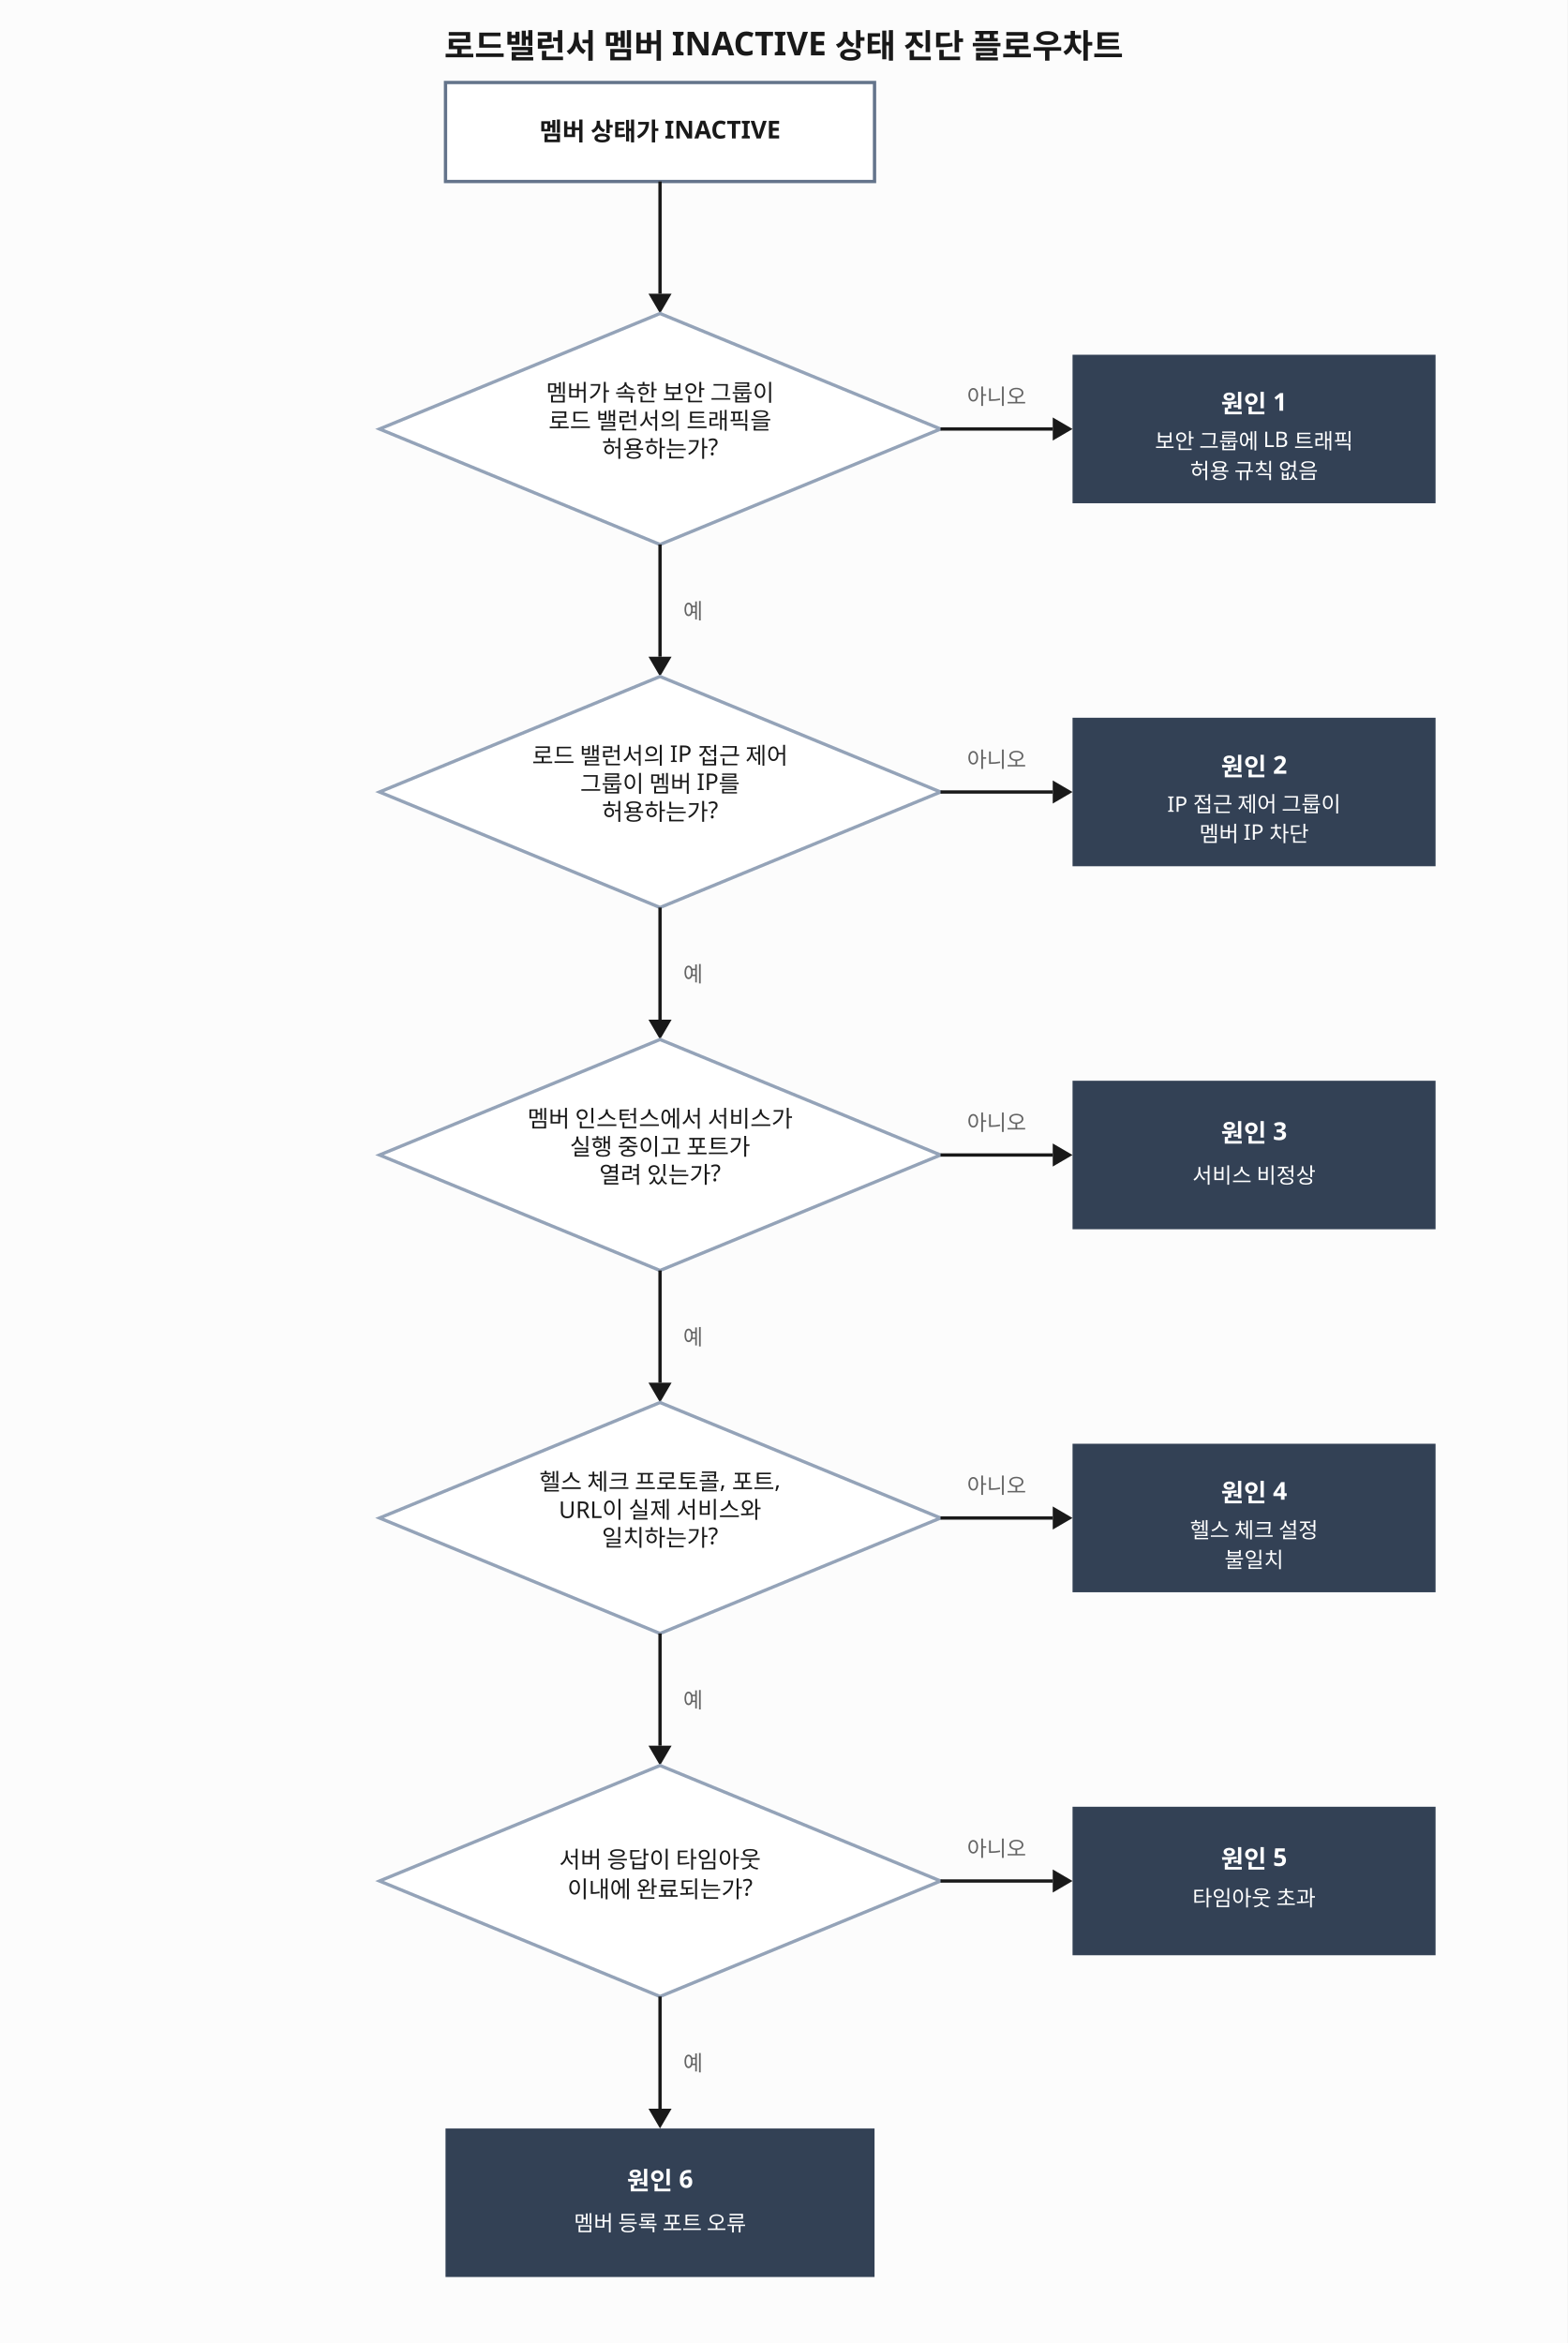
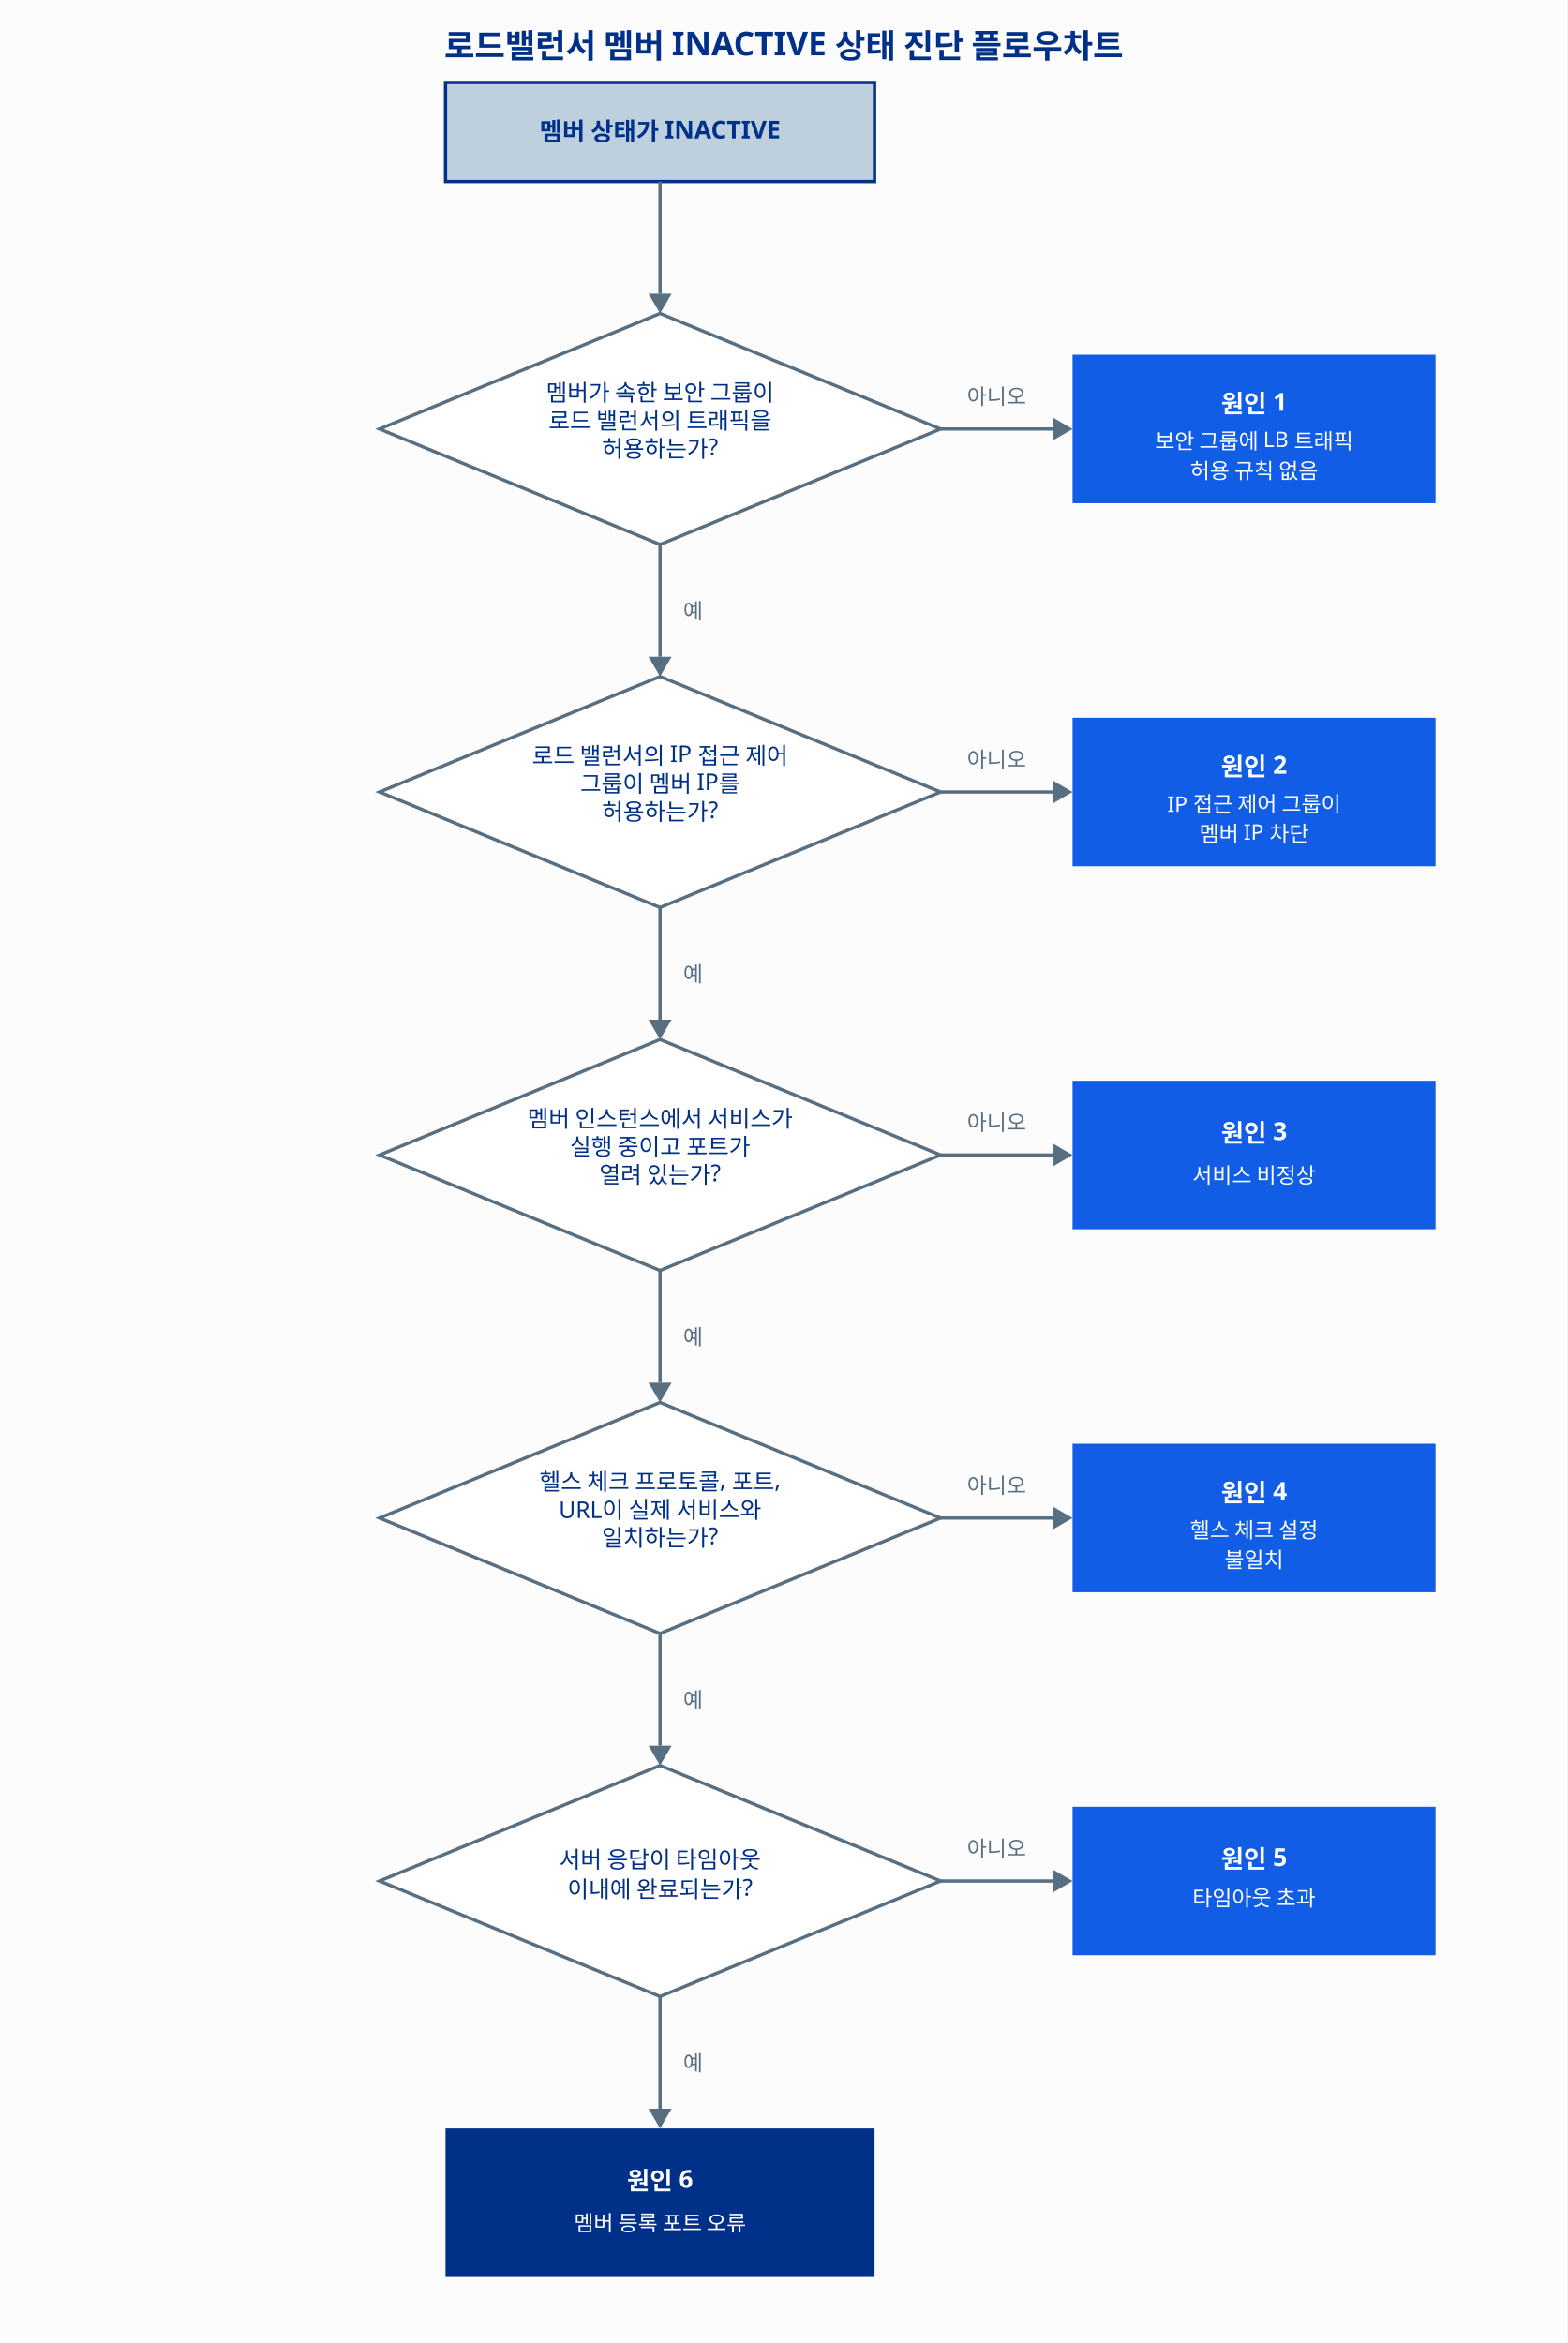
- <svg xmlns="http://www.w3.org/2000/svg" viewBox="0 0 950 1420" font-family="Pretendard, 'Malgun Gothic', sans-serif">
+ <svg xmlns="http://www.w3.org/2000/svg" viewBox="0 0 950 1420" font-family="Noto Sans KR, NanumSquare, sans-serif">
  <rect x="0" y="0" width="950" height="1420" fill="#FCFCFC" />
-   <text x="475" y="35" text-anchor="middle" font-size="20" font-weight="600" fill="#191919">로드밸런서 멤버 INACTIVE 상태 진단 플로우차트</text>
-   <rect x="270" y="50" width="260" height="60" rx="0" fill="#FFFFFF" stroke="#64748B" stroke-width="2" />
-   <text x="400" y="85" text-anchor="middle" font-size="15" font-weight="600" fill="#191919">멤버 상태가 INACTIVE</text>
-   <line x1="400" y1="110" x2="400" y2="178" stroke="#191919" stroke-width="2" />
-   <polygon points="393,178 407,178 400,190" fill="#191919" />
-   <polygon points="400,190 570,260 400,330 230,260" fill="#FFFFFF" stroke="#94A3B8" stroke-width="2" />
-   <text x="400" y="243" text-anchor="middle" font-size="14" fill="#191919">멤버가 속한 보안 그룹이</text>
-   <text x="400" y="260" text-anchor="middle" font-size="14" fill="#191919">로드 밸런서의 트래픽을</text>
-   <text x="400" y="277" text-anchor="middle" font-size="14" fill="#191919">허용하는가?</text>
-   <line x1="570" y1="260" x2="638" y2="260" stroke="#191919" stroke-width="2" />
-   <polygon points="638,253 638,267 650,260" fill="#191919" />
-   <text x="604" y="245" text-anchor="middle" font-size="13" fill="#646464">아니오</text>
-   <rect x="650" y="215" width="220" height="90" fill="#334155" />
+   <text x="475" y="35" text-anchor="middle" font-size="20" font-weight="600" fill="#003087">로드밸런서 멤버 INACTIVE 상태 진단 플로우차트</text>
+   <rect x="270" y="50" width="260" height="60" rx="0" fill="#BED0DE" stroke="#003087" stroke-width="2" />
+   <text x="400" y="85" text-anchor="middle" font-size="15" font-weight="600" fill="#003087">멤버 상태가 INACTIVE</text>
+   <line x1="400" y1="110" x2="400" y2="178" stroke="#586F81" stroke-width="2" />
+   <polygon points="393,178 407,178 400,190" fill="#586F81" />
+   <polygon points="400,190 570,260 400,330 230,260" fill="#FFFFFF" stroke="#586F81" stroke-width="2" />
+   <text x="400" y="243" text-anchor="middle" font-size="14" fill="#003087">멤버가 속한 보안 그룹이</text>
+   <text x="400" y="260" text-anchor="middle" font-size="14" fill="#003087">로드 밸런서의 트래픽을</text>
+   <text x="400" y="277" text-anchor="middle" font-size="14" fill="#003087">허용하는가?</text>
+   <line x1="570" y1="260" x2="638" y2="260" stroke="#586F81" stroke-width="2" />
+   <polygon points="638,253 638,267 650,260" fill="#586F81" />
+   <text x="604" y="245" text-anchor="middle" font-size="13" fill="#586F81">아니오</text>
+   <rect x="650" y="215" width="220" height="90" fill="#125DE6" />
  <text x="760" y="250" text-anchor="middle" font-size="15" font-weight="700" fill="#FFFFFF">원인 1</text>
  <text x="760" y="272" text-anchor="middle" font-size="13" fill="#FFFFFF">보안 그룹에 LB 트래픽</text>
  <text x="760" y="290" text-anchor="middle" font-size="13" fill="#FFFFFF">허용 규칙 없음</text>
-   <line x1="400" y1="330" x2="400" y2="398" stroke="#191919" stroke-width="2" />
-   <polygon points="393,398 407,398 400,410" fill="#191919" />
-   <text x="420" y="375" text-anchor="middle" font-size="13" fill="#646464">예</text>
-   <polygon points="400,410 570,480 400,550 230,480" fill="#FFFFFF" stroke="#94A3B8" stroke-width="2" />
-   <text x="400" y="463" text-anchor="middle" font-size="14" fill="#191919">로드 밸런서의 IP 접근 제어</text>
-   <text x="400" y="480" text-anchor="middle" font-size="14" fill="#191919">그룹이 멤버 IP를</text>
-   <text x="400" y="497" text-anchor="middle" font-size="14" fill="#191919">허용하는가?</text>
-   <line x1="570" y1="480" x2="638" y2="480" stroke="#191919" stroke-width="2" />
-   <polygon points="638,473 638,487 650,480" fill="#191919" />
-   <text x="604" y="465" text-anchor="middle" font-size="13" fill="#646464">아니오</text>
-   <rect x="650" y="435" width="220" height="90" fill="#334155" />
+   <line x1="400" y1="330" x2="400" y2="398" stroke="#586F81" stroke-width="2" />
+   <polygon points="393,398 407,398 400,410" fill="#586F81" />
+   <text x="420" y="375" text-anchor="middle" font-size="13" fill="#586F81">예</text>
+   <polygon points="400,410 570,480 400,550 230,480" fill="#FFFFFF" stroke="#586F81" stroke-width="2" />
+   <text x="400" y="463" text-anchor="middle" font-size="14" fill="#003087">로드 밸런서의 IP 접근 제어</text>
+   <text x="400" y="480" text-anchor="middle" font-size="14" fill="#003087">그룹이 멤버 IP를</text>
+   <text x="400" y="497" text-anchor="middle" font-size="14" fill="#003087">허용하는가?</text>
+   <line x1="570" y1="480" x2="638" y2="480" stroke="#586F81" stroke-width="2" />
+   <polygon points="638,473 638,487 650,480" fill="#586F81" />
+   <text x="604" y="465" text-anchor="middle" font-size="13" fill="#586F81">아니오</text>
+   <rect x="650" y="435" width="220" height="90" fill="#125DE6" />
  <text x="760" y="470" text-anchor="middle" font-size="15" font-weight="700" fill="#FFFFFF">원인 2</text>
  <text x="760" y="492" text-anchor="middle" font-size="13" fill="#FFFFFF">IP 접근 제어 그룹이</text>
  <text x="760" y="510" text-anchor="middle" font-size="13" fill="#FFFFFF">멤버 IP 차단</text>
-   <line x1="400" y1="550" x2="400" y2="618" stroke="#191919" stroke-width="2" />
-   <polygon points="393,618 407,618 400,630" fill="#191919" />
-   <text x="420" y="595" text-anchor="middle" font-size="13" fill="#646464">예</text>
-   <polygon points="400,630 570,700 400,770 230,700" fill="#FFFFFF" stroke="#94A3B8" stroke-width="2" />
-   <text x="400" y="683" text-anchor="middle" font-size="14" fill="#191919">멤버 인스턴스에서 서비스가</text>
-   <text x="400" y="700" text-anchor="middle" font-size="14" fill="#191919">실행 중이고 포트가</text>
-   <text x="400" y="717" text-anchor="middle" font-size="14" fill="#191919">열려 있는가?</text>
-   <line x1="570" y1="700" x2="638" y2="700" stroke="#191919" stroke-width="2" />
-   <polygon points="638,693 638,707 650,700" fill="#191919" />
-   <text x="604" y="685" text-anchor="middle" font-size="13" fill="#646464">아니오</text>
-   <rect x="650" y="655" width="220" height="90" fill="#334155" />
+   <line x1="400" y1="550" x2="400" y2="618" stroke="#586F81" stroke-width="2" />
+   <polygon points="393,618 407,618 400,630" fill="#586F81" />
+   <text x="420" y="595" text-anchor="middle" font-size="13" fill="#586F81">예</text>
+   <polygon points="400,630 570,700 400,770 230,700" fill="#FFFFFF" stroke="#586F81" stroke-width="2" />
+   <text x="400" y="683" text-anchor="middle" font-size="14" fill="#003087">멤버 인스턴스에서 서비스가</text>
+   <text x="400" y="700" text-anchor="middle" font-size="14" fill="#003087">실행 중이고 포트가</text>
+   <text x="400" y="717" text-anchor="middle" font-size="14" fill="#003087">열려 있는가?</text>
+   <line x1="570" y1="700" x2="638" y2="700" stroke="#586F81" stroke-width="2" />
+   <polygon points="638,693 638,707 650,700" fill="#586F81" />
+   <text x="604" y="685" text-anchor="middle" font-size="13" fill="#586F81">아니오</text>
+   <rect x="650" y="655" width="220" height="90" fill="#125DE6" />
  <text x="760" y="692" text-anchor="middle" font-size="15" font-weight="700" fill="#FFFFFF">원인 3</text>
  <text x="760" y="717" text-anchor="middle" font-size="13" fill="#FFFFFF">서비스 비정상</text>
-   <line x1="400" y1="770" x2="400" y2="838" stroke="#191919" stroke-width="2" />
-   <polygon points="393,838 407,838 400,850" fill="#191919" />
-   <text x="420" y="815" text-anchor="middle" font-size="13" fill="#646464">예</text>
-   <polygon points="400,850 570,920 400,990 230,920" fill="#FFFFFF" stroke="#94A3B8" stroke-width="2" />
-   <text x="400" y="903" text-anchor="middle" font-size="14" fill="#191919">헬스 체크 프로토콜, 포트,</text>
-   <text x="400" y="920" text-anchor="middle" font-size="14" fill="#191919">URL이 실제 서비스와</text>
-   <text x="400" y="937" text-anchor="middle" font-size="14" fill="#191919">일치하는가?</text>
-   <line x1="570" y1="920" x2="638" y2="920" stroke="#191919" stroke-width="2" />
-   <polygon points="638,913 638,927 650,920" fill="#191919" />
-   <text x="604" y="905" text-anchor="middle" font-size="13" fill="#646464">아니오</text>
-   <rect x="650" y="875" width="220" height="90" fill="#334155" />
+   <line x1="400" y1="770" x2="400" y2="838" stroke="#586F81" stroke-width="2" />
+   <polygon points="393,838 407,838 400,850" fill="#586F81" />
+   <text x="420" y="815" text-anchor="middle" font-size="13" fill="#586F81">예</text>
+   <polygon points="400,850 570,920 400,990 230,920" fill="#FFFFFF" stroke="#586F81" stroke-width="2" />
+   <text x="400" y="903" text-anchor="middle" font-size="14" fill="#003087">헬스 체크 프로토콜, 포트,</text>
+   <text x="400" y="920" text-anchor="middle" font-size="14" fill="#003087">URL이 실제 서비스와</text>
+   <text x="400" y="937" text-anchor="middle" font-size="14" fill="#003087">일치하는가?</text>
+   <line x1="570" y1="920" x2="638" y2="920" stroke="#586F81" stroke-width="2" />
+   <polygon points="638,913 638,927 650,920" fill="#586F81" />
+   <text x="604" y="905" text-anchor="middle" font-size="13" fill="#586F81">아니오</text>
+   <rect x="650" y="875" width="220" height="90" fill="#125DE6" />
  <text x="760" y="910" text-anchor="middle" font-size="15" font-weight="700" fill="#FFFFFF">원인 4</text>
  <text x="760" y="932" text-anchor="middle" font-size="13" fill="#FFFFFF">헬스 체크 설정</text>
  <text x="760" y="950" text-anchor="middle" font-size="13" fill="#FFFFFF">불일치</text>
-   <line x1="400" y1="990" x2="400" y2="1058" stroke="#191919" stroke-width="2" />
-   <polygon points="393,1058 407,1058 400,1070" fill="#191919" />
-   <text x="420" y="1035" text-anchor="middle" font-size="13" fill="#646464">예</text>
-   <polygon points="400,1070 570,1140 400,1210 230,1140" fill="#FFFFFF" stroke="#94A3B8" stroke-width="2" />
-   <text x="400" y="1132" text-anchor="middle" font-size="14" fill="#191919">서버 응답이 타임아웃</text>
-   <text x="400" y="1150" text-anchor="middle" font-size="14" fill="#191919">이내에 완료되는가?</text>
-   <line x1="570" y1="1140" x2="638" y2="1140" stroke="#191919" stroke-width="2" />
-   <polygon points="638,1133 638,1147 650,1140" fill="#191919" />
-   <text x="604" y="1125" text-anchor="middle" font-size="13" fill="#646464">아니오</text>
-   <rect x="650" y="1095" width="220" height="90" fill="#334155" />
+   <line x1="400" y1="990" x2="400" y2="1058" stroke="#586F81" stroke-width="2" />
+   <polygon points="393,1058 407,1058 400,1070" fill="#586F81" />
+   <text x="420" y="1035" text-anchor="middle" font-size="13" fill="#586F81">예</text>
+   <polygon points="400,1070 570,1140 400,1210 230,1140" fill="#FFFFFF" stroke="#586F81" stroke-width="2" />
+   <text x="400" y="1132" text-anchor="middle" font-size="14" fill="#003087">서버 응답이 타임아웃</text>
+   <text x="400" y="1150" text-anchor="middle" font-size="14" fill="#003087">이내에 완료되는가?</text>
+   <line x1="570" y1="1140" x2="638" y2="1140" stroke="#586F81" stroke-width="2" />
+   <polygon points="638,1133 638,1147 650,1140" fill="#586F81" />
+   <text x="604" y="1125" text-anchor="middle" font-size="13" fill="#586F81">아니오</text>
+   <rect x="650" y="1095" width="220" height="90" fill="#125DE6" />
  <text x="760" y="1132" text-anchor="middle" font-size="15" font-weight="700" fill="#FFFFFF">원인 5</text>
  <text x="760" y="1155" text-anchor="middle" font-size="13" fill="#FFFFFF">타임아웃 초과</text>
-   <line x1="400" y1="1210" x2="400" y2="1278" stroke="#191919" stroke-width="2" />
-   <polygon points="393,1278 407,1278 400,1290" fill="#191919" />
-   <text x="420" y="1255" text-anchor="middle" font-size="13" fill="#646464">예</text>
-   <rect x="270" y="1290" width="260" height="90" fill="#334155" />
+   <line x1="400" y1="1210" x2="400" y2="1278" stroke="#586F81" stroke-width="2" />
+   <polygon points="393,1278 407,1278 400,1290" fill="#586F81" />
+   <text x="420" y="1255" text-anchor="middle" font-size="13" fill="#586F81">예</text>
+   <rect x="270" y="1290" width="260" height="90" fill="#003087" />
  <text x="400" y="1327" text-anchor="middle" font-size="15" font-weight="700" fill="#FFFFFF">원인 6</text>
  <text x="400" y="1352" text-anchor="middle" font-size="13" fill="#FFFFFF">멤버 등록 포트 오류</text>
</svg>
